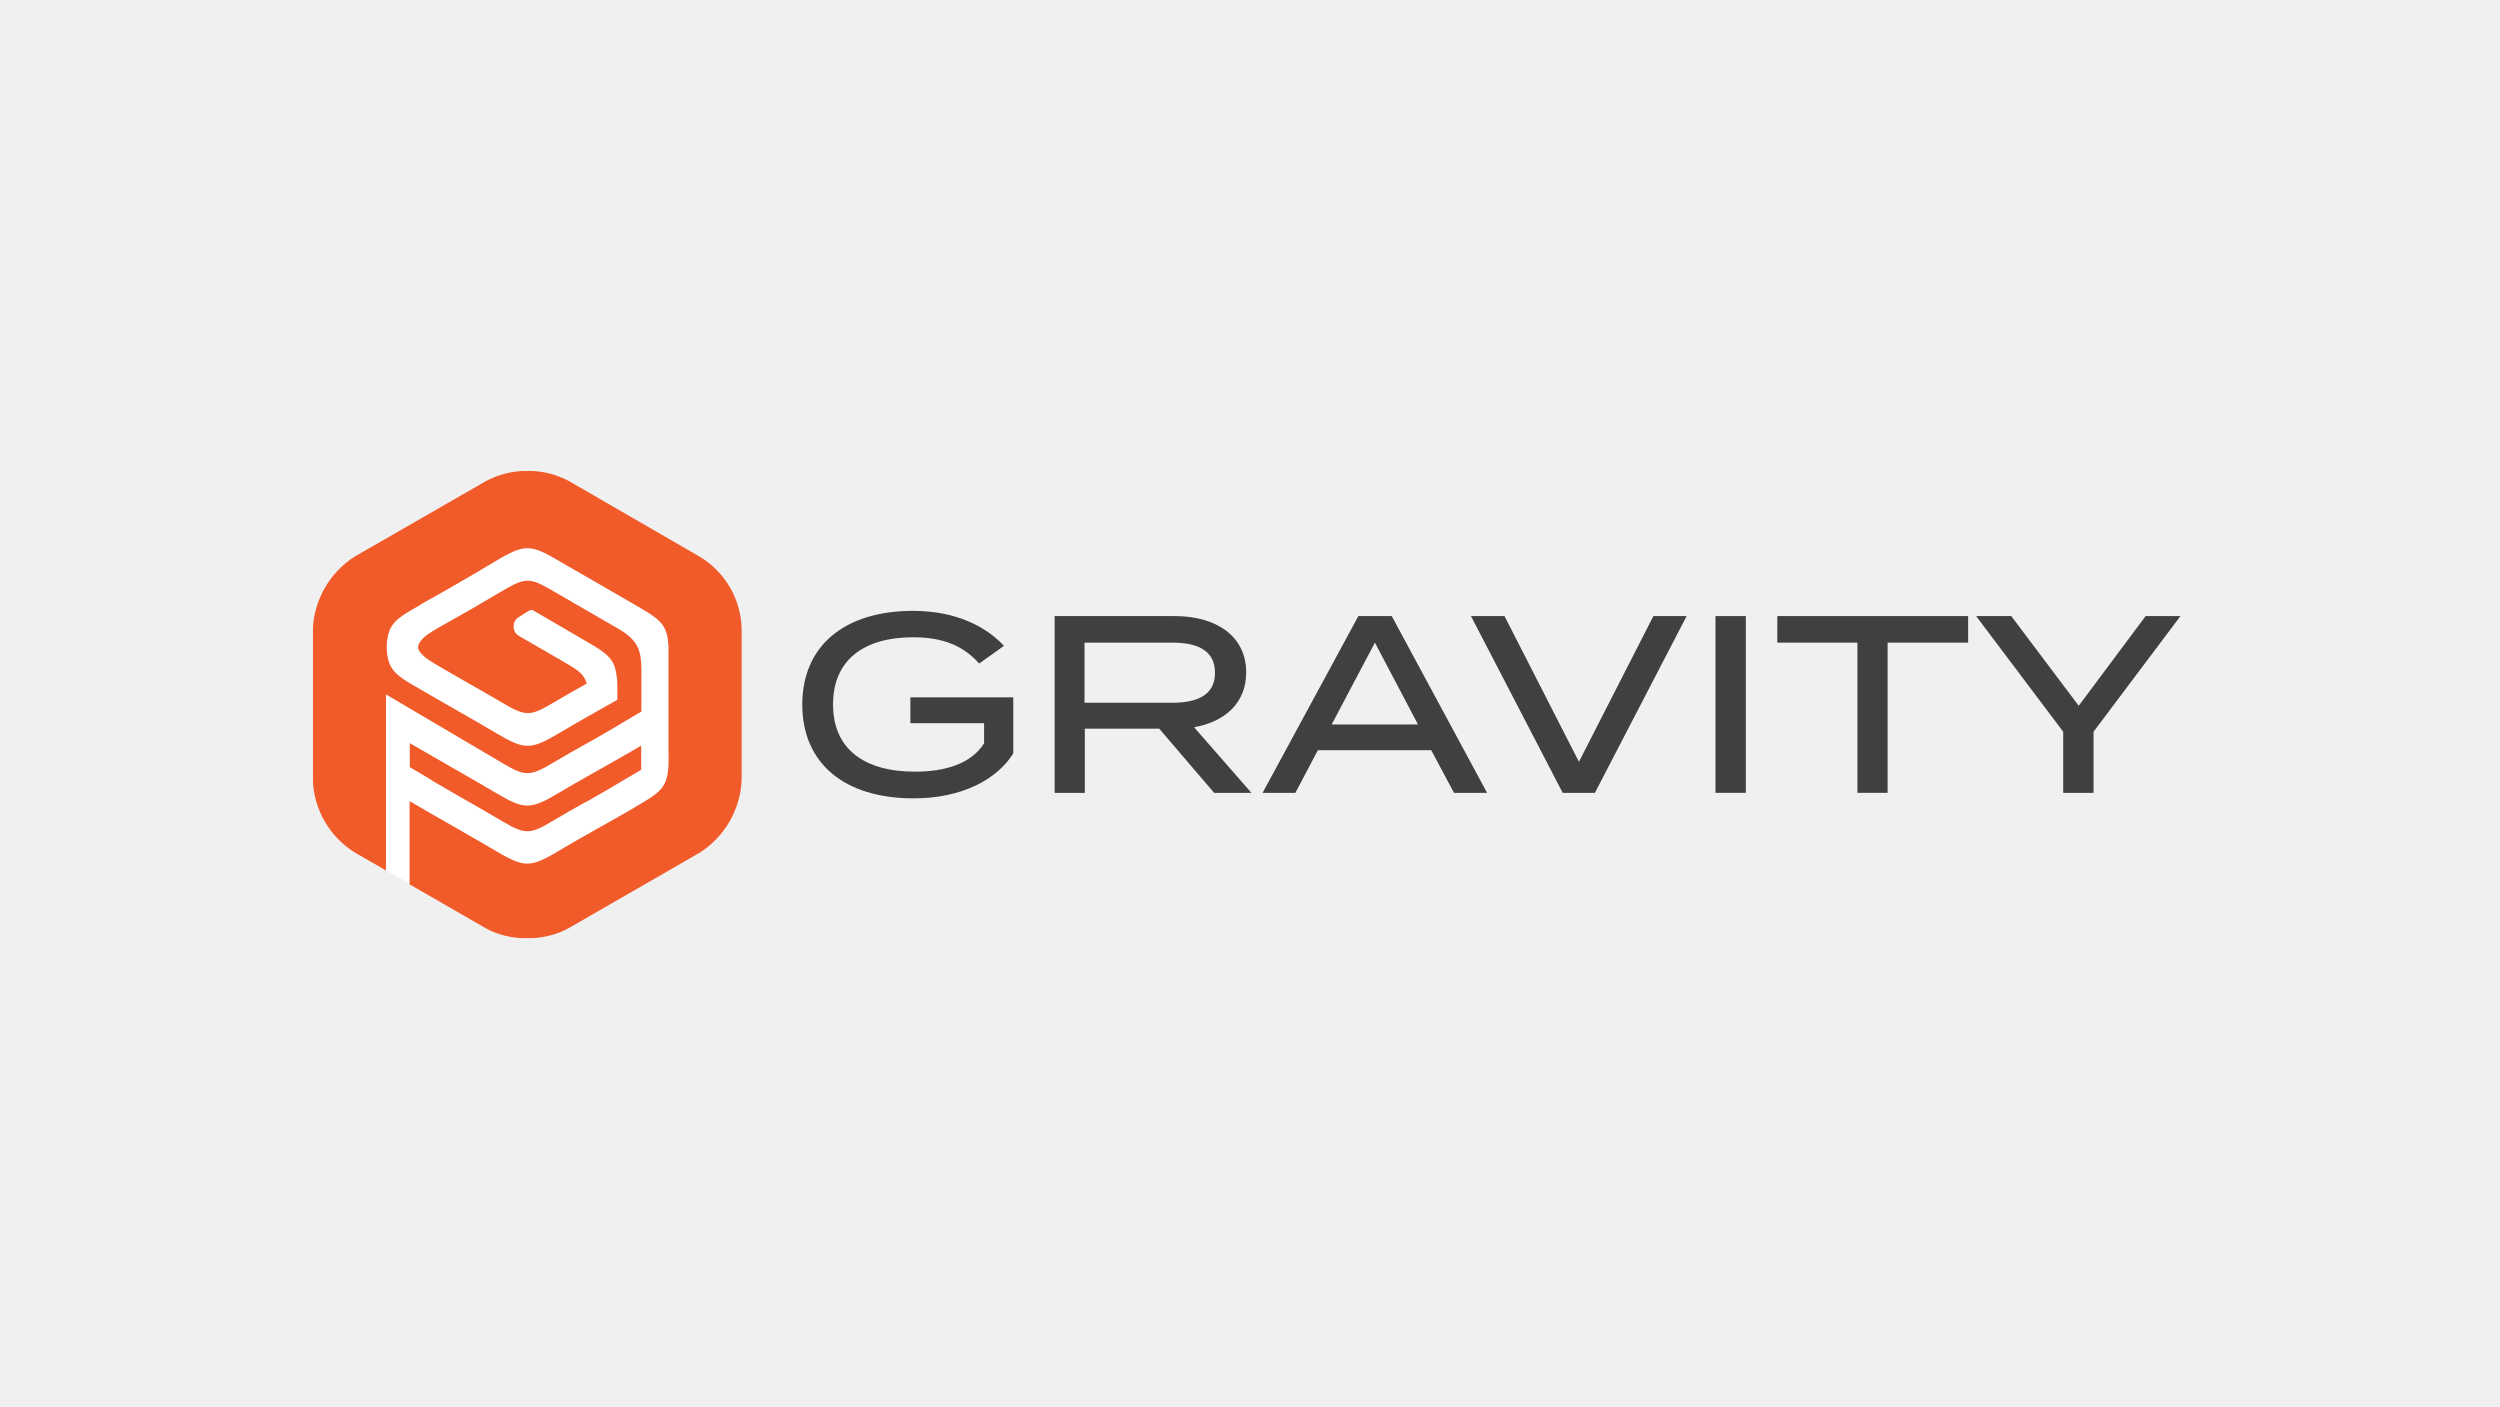
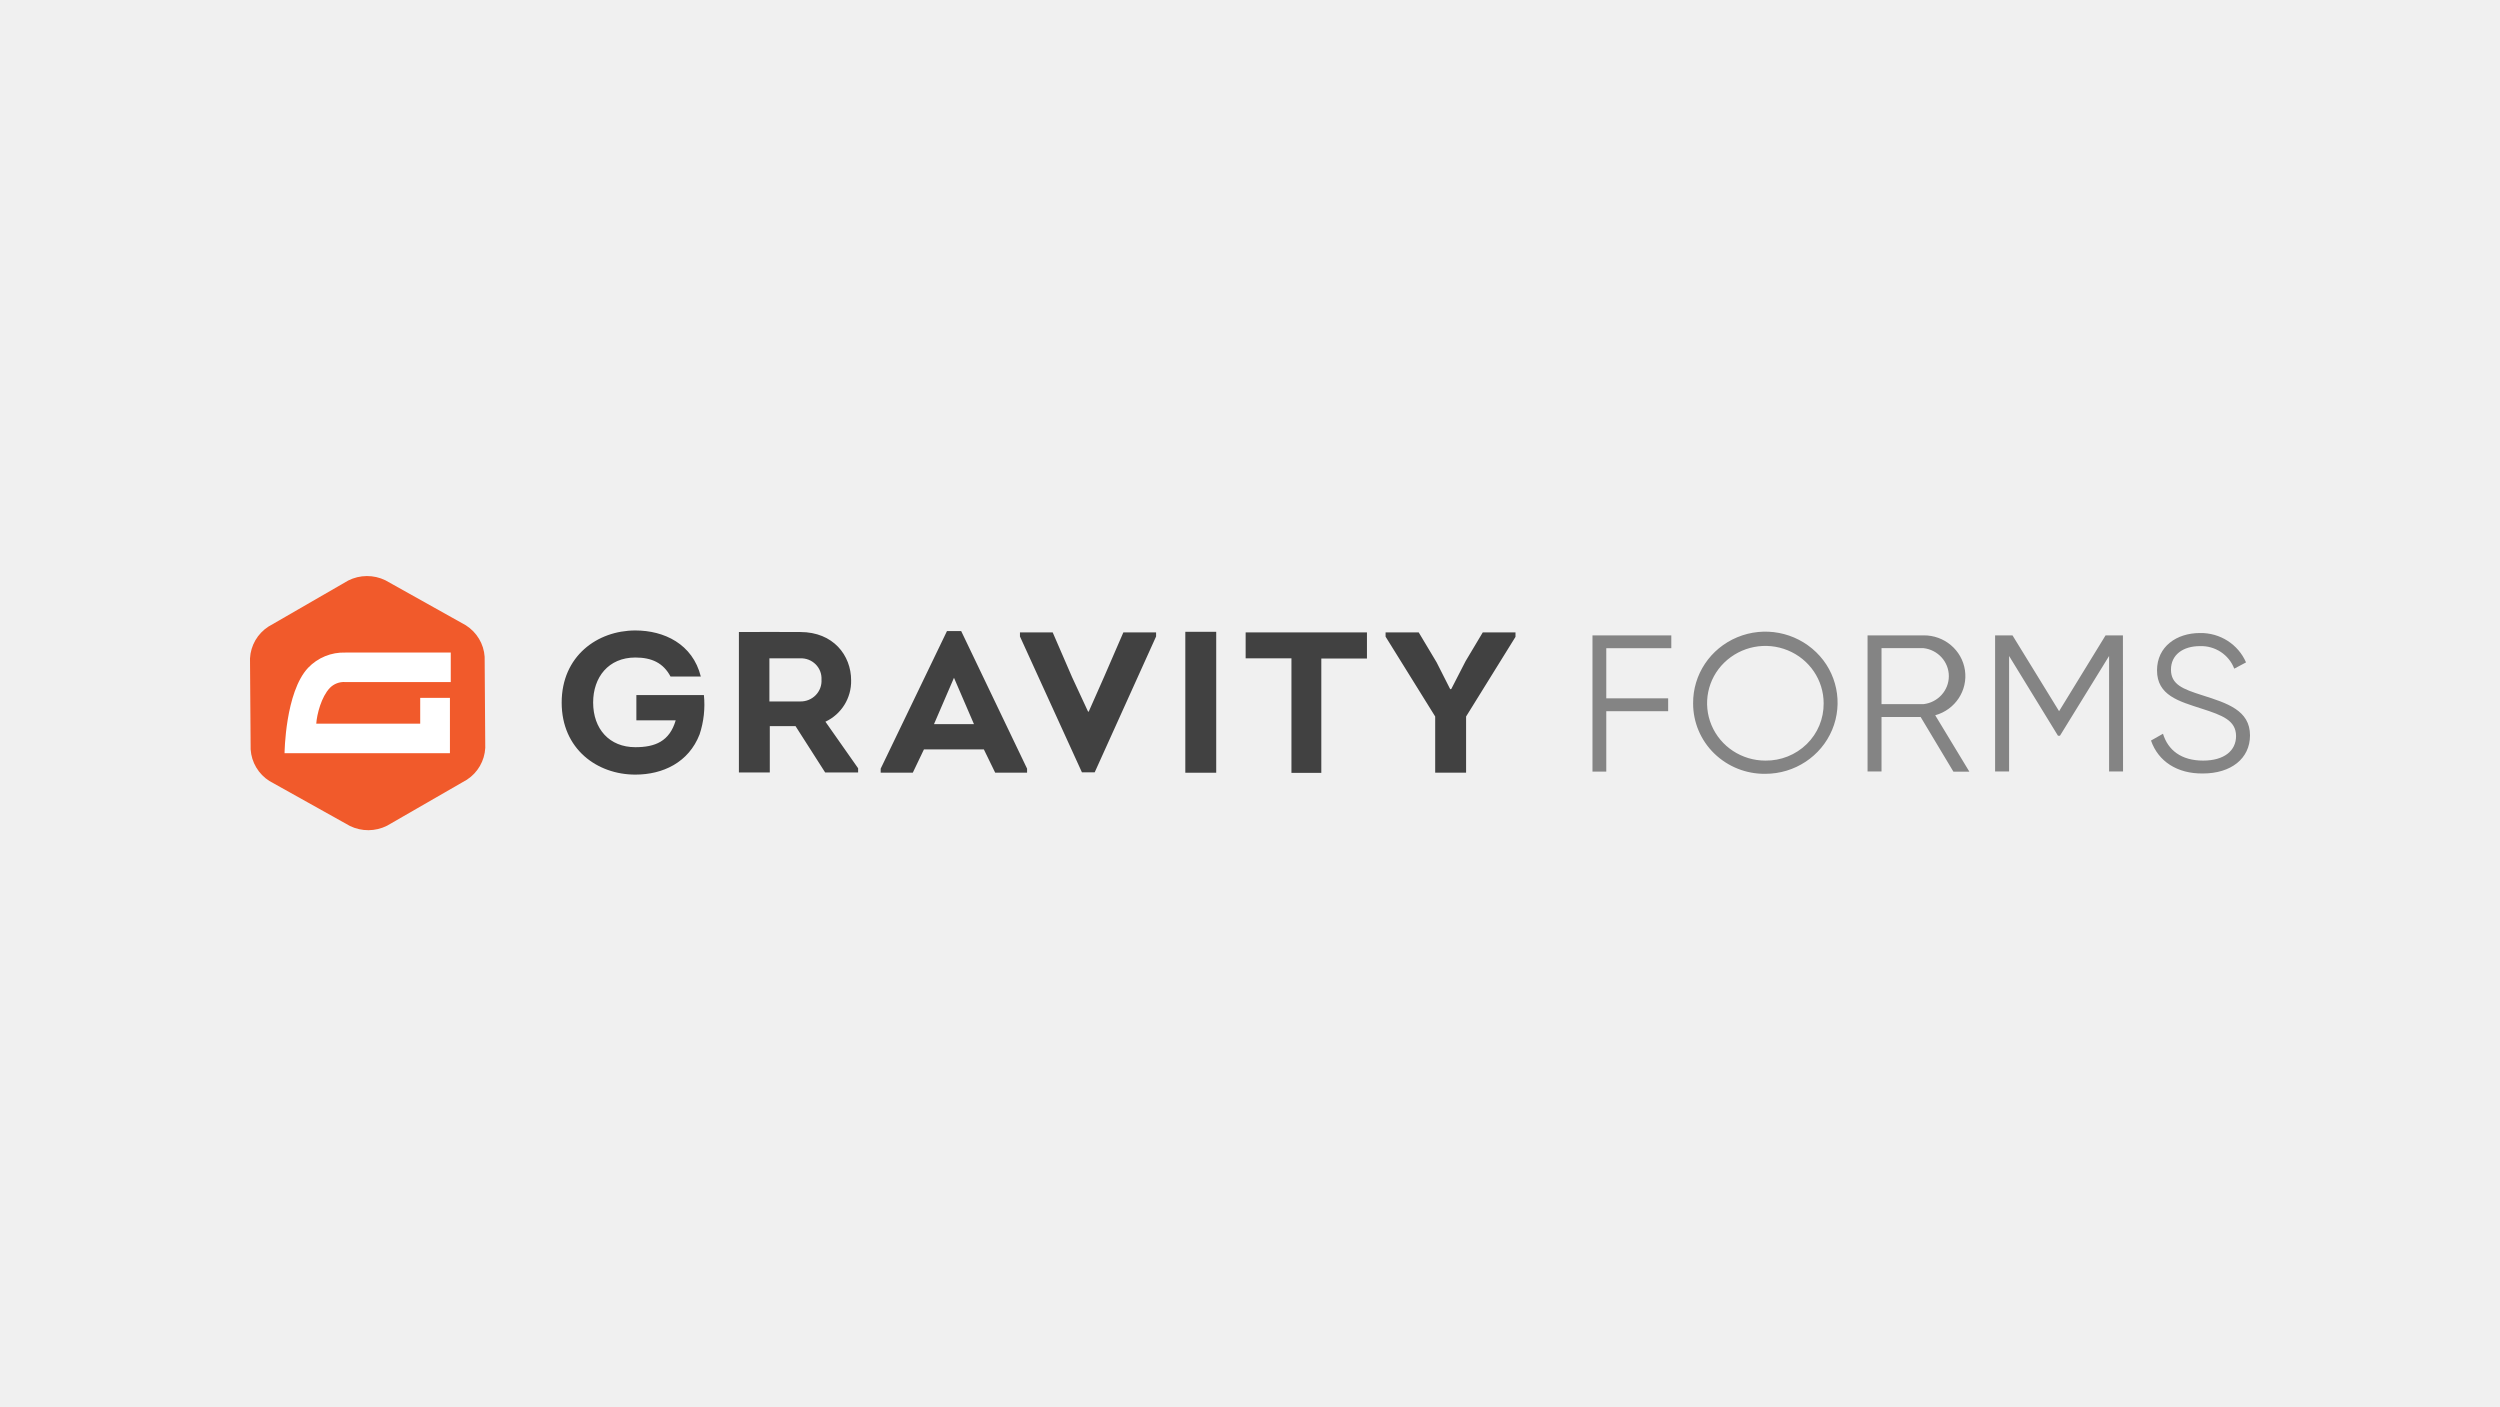
- <svg xmlns="http://www.w3.org/2000/svg" xmlns:xlink="http://www.w3.org/1999/xlink" width="640" height="360" viewBox="0 0 640 360">
-   <defs>
-     <polygon id="plugin-gravity-forms-a" points=".084 .028 109.946 .028 109.946 119.698 .084 119.698" />
-     <polygon id="plugin-gravity-forms-c" points=".084 .028 109.946 .028 109.946 119.698 .084 119.698" />
-   </defs>
-   <g fill="none" fill-rule="evenodd" transform="translate(80 120)">
-     <g fill="#404040" fill-rule="nonzero" transform="matrix(1 0 0 -1 125.196 84.527)">
-       <path d="M27.863,19.318 L46.735,19.318 L46.735,14.154 C43.428,8.99 36.964,6.91 29.014,6.91 C16.012,6.91 8.062,12.742 8.062,24.11 C8.062,35.478 15.9,41.311 28.606,41.311 C36.184,41.311 41.46,39.119 45.472,34.587 L51.824,39.119 C47.329,43.949 39.676,48.072 28.568,48.072 C10.848,48.072 0.186,39.008 0.186,24.073 C0.186,9.139 10.848,0.074 28.68,0.074 C41.088,0.074 50.078,4.941 54.202,11.591 L54.202,25.931 L27.863,25.931 L27.863,19.318 Z" transform="translate(0 .074)" />
-       <path d="M7.802,23.405 L7.802,38.785 L30.352,38.785 C36.816,38.785 41.2,36.704 41.2,31.095 C41.237,25.485 36.816,23.405 30.352,23.405 L7.802,23.405 Z M49.187,31.169 C49.187,40.531 41.422,45.583 30.909,45.583 L0.149,45.583 L0.149,0.334 L7.876,0.334 L7.876,16.755 L26.934,16.755 L40.977,0.334 L50.524,0.334 L35.85,17.126 C43.763,18.538 49.187,23.33 49.187,31.169" transform="translate(64.641 1.226)" />
-       <path d="M17.832,17.832 L28.903,38.785 L39.936,17.832 L17.832,17.832 Z M24.668,45.583 L0.149,0.334 L8.545,0.334 L14.303,11.256 L43.317,11.256 L49.15,0.334 L57.62,0.334 L33.212,45.583 L24.668,45.583 Z" transform="translate(117.877 1.226)" />
-       <polygon points="27.863 8.173 8.805 45.472 .223 45.472 23.702 .223 31.949 .223 55.428 45.472 46.921 45.472" transform="translate(171.15 1.337)" />
-       <polygon points="233.971 1.56 241.736 1.56 241.736 46.809 233.971 46.809" />
-       <polygon points="0 38.636 20.507 38.636 20.507 .186 28.234 .186 28.234 38.636 48.852 38.636 48.852 45.435 0 45.435" transform="translate(249.797 1.375)" />
-       <polygon points="43.466 45.323 26.339 22.364 9.065 45.323 .074 45.323 22.364 15.714 22.364 .074 30.129 .074 30.129 15.714 52.382 45.323" transform="translate(300.619 1.486)" />
-     </g>
-     <g transform="translate(0 .52)">
-       <mask id="plugin-gravity-forms-b" fill="#fff">
-         <use xlink:href="#plugin-gravity-forms-a" />
-       </mask>
-       <polygon fill="#FFF" fill-rule="nonzero" points="93.702 88.297 43.856 116.522 13.848 99.442 13.848 38.283 55.447 14.6 93.702 37.726" mask="url(#plugin-gravity-forms-b)" />
-       <mask id="plugin-gravity-forms-d" fill="#fff">
-         <use xlink:href="#plugin-gravity-forms-c" />
-       </mask>
-       <g fill="#F15A29" fill-rule="nonzero" mask="url(#plugin-gravity-forms-d)">
-         <path d="M99.163,22.011 L65.672,2.647 C62.404,0.886 58.741,-0.015 55.029,0.028 C51.318,-0.002 47.658,0.898 44.385,2.647 L10.727,22.011 C4.434,26.078 0.475,32.918 0.084,40.401 L0.084,79.269 C0.392,86.776 4.371,93.652 10.727,97.659 L18.807,102.312 L18.807,57.313 L18.919,57.369 L18.919,57.313 L48.871,74.978 C54.667,78.378 55.781,78.21 61.994,74.505 C64.781,72.833 67.65,71.217 70.52,69.629 L73.474,67.957 L78.015,65.31 L79.436,64.446 L83.811,61.855 L84.201,61.632 L84.201,50.515 C84.089,46.252 83.56,43.466 78.183,40.373 L60.35,30.064 C55.335,27.222 53.998,27.528 48.175,31.011 L47.729,31.262 C42.872,34.166 37.967,36.99 33.017,39.732 C30.454,41.181 28.838,42.184 27.863,43.354 C26.442,45.054 26.943,46.029 28.531,47.478 C29.284,48.147 30.287,48.815 31.624,49.595 C37.364,52.967 43.187,56.199 48.955,59.598 C54.75,62.997 55.865,62.83 62.078,59.125 C64.725,57.536 67.483,56.004 70.214,54.471 C69.601,52.298 68.18,51.128 64.976,49.289 L52.744,42.212 C51.156,41.265 50.961,38.618 52.716,37.531 L54.276,36.528 C56.004,35.441 55.948,35.413 57.035,36.054 L70.938,44.162 C74.783,46.391 76.622,47.84 77.43,50.348 C77.899,52.167 78.105,54.043 78.043,55.92 L78.043,58.623 C75.591,60.044 73.084,61.409 70.604,62.83 C68.347,64.112 66.062,65.421 63.861,66.731 C56.032,71.412 54.611,71.635 47.339,67.344 C40.373,63.22 33.352,59.32 26.414,55.252 L26.358,55.224 L25.55,54.75 C24.865,54.369 24.196,53.96 23.544,53.524 C21.343,52.047 20.145,50.766 19.532,48.871 C18.696,46.336 18.807,42.295 20.145,40.011 C21.064,38.423 22.652,37.197 25.327,35.636 L26.358,35.051 L26.414,35.023 L27.305,34.522 L27.584,34.355 L27.584,34.271 C33.742,30.844 39.704,27.417 45.75,23.795 C53.58,19.086 55.168,18.557 61.632,22.234 C68.988,26.442 76.371,30.76 83.727,34.995 L84.089,35.218 C89.523,38.339 90.888,39.927 91.139,45.082 L91.139,72.359 L91.167,72.331 L91.167,72.443 C91.222,79.325 90.554,81.247 85.65,84.257 C82.655,86.102 79.617,87.877 76.539,89.578 C72.276,92.002 67.929,94.371 63.75,96.878 C56.45,101.281 54.722,101.726 48.62,98.299 L47.227,97.491 C39.983,93.228 32.655,89.133 25.411,84.897 L24.853,84.563 L24.853,105.878 L44.302,117.079 C47.199,118.751 51.072,119.698 54.945,119.698 C58.818,119.698 62.691,118.723 65.589,117.079 L99.219,97.714 C105.512,93.647 109.471,86.807 109.862,79.325 L109.862,40.429 C109.67,32.867 105.637,25.924 99.163,22.011" />
-         <path d="M74.616,82.167 C75.759,81.526 76.873,80.857 77.96,80.189 L78.489,79.882 L84.145,76.539 L84.145,70.353 L83.755,70.576 C81.83,71.727 79.888,72.851 77.932,73.947 L70.492,78.155 C68.236,79.436 65.979,80.718 63.778,82.028 C55.948,86.709 54.527,86.931 47.255,82.641 C40.262,78.517 33.24,74.588 26.274,70.52 L25.466,70.047 L24.909,69.712 L24.909,75.87 L29.897,78.823 C30.37,79.158 30.928,79.492 31.541,79.854 L35.999,82.446 C40.289,84.897 44.58,87.349 48.843,89.857 C54.639,93.256 55.753,93.089 61.967,89.355 C64.474,87.851 67.065,86.402 69.657,84.953 C69.629,85.037 74.616,82.167 74.616,82.167" />
-       </g>
-     </g>
+ <svg xmlns="http://www.w3.org/2000/svg" width="640" height="360" viewBox="0 0 640 360" version="1.1" id="svg19">
+   <defs id="defs23" />
+   <g fill="none" id="g17" transform="matrix(2.559347,0,0,2.559347,62.45927,145.9064)">
+     <path d="m 39.146,6.053 c 2.866,0 5.732,1.34 6.55,4.611 h -3.029 c -0.72,-1.36 -1.875,-1.905 -3.52,-1.905 -2.699,0 -4.222,1.986 -4.222,4.495 0,2.67 1.638,4.475 4.221,4.475 1.978,0 3.419,-0.58 4.037,-2.686 h -3.934 v -2.53 h 6.755 a 9.471,9.471 0 0 1 -0.43,3.931 c -1.093,2.82 -3.685,4.028 -6.428,4.028 -3.811,0 -7.369,-2.55 -7.369,-7.206 0,-4.656 3.578,-7.213 7.37,-7.213 z M 61.43,19.836 v 0.423 H 58.134 L 55.17,15.623 h -2.575 v 4.636 h -3.09 V 6.209 c 2.046,0 4.093,-0.02 6.14,0 3.296,0 5.085,2.329 5.085,4.834 a 4.463,4.463 0 0 1 -2.571,4.137 l 3.27,4.656 z m -5.785,-6.682 c 0.584,0.01 1.145,-0.22 1.548,-0.636 0.403,-0.416 0.61,-0.978 0.573,-1.551 A 1.996,1.996 0 0 0 57.183,9.442 2.065,2.065 0 0 0 55.645,8.84 h -3.09 v 4.314 z m 12.368,4.796 -1.114,2.329 H 63.686 V 19.876 L 70.318,6.113 h 1.42 l 6.592,13.763 v 0.403 h -3.19 l -1.133,-2.328 h -5.994 z m 1.007,-2.529 h 3.996 L 71.018,10.785 Z M 84.5,14.16 86.022,10.72 87.959,6.25 h 3.275 v 0.403 l -6.141,13.59 H 83.816 L 77.617,6.653 V 6.25 h 3.276 l 1.936,4.47 1.605,3.46 z m 9.657,6.123 V 6.186 h 3.091 V 20.283 Z M 100.192,8.84 V 6.25 h 12.134 v 2.61 h -4.565 v 11.439 h -2.988 V 8.839 Z m 20.568,3.069 1.433,-2.787 1.715,-2.872 h 3.275 v 0.443 l -4.941,7.967 v 5.619 h -3.091 V 14.66 L 114.189,6.673 V 6.25 h 3.316 l 1.789,2.993 1.36,2.686 z" fill="#414141" id="path9" />
+     <path d="M 24.134,17.798 A 4.046,4.046 0 0 1 22.3,20.98 l -7.988,4.603 a 4.175,4.175 0 0 1 -3.717,0.024 L 2.546,21.112 A 4.045,4.045 0 0 1 0.667,17.955 L 0.602,8.848 A 4.035,4.035 0 0 1 2.44,5.67 l 7.987,-4.612 a 4.187,4.187 0 0 1 3.717,-0.024 l 8.045,4.5 c 1.1,0.697 1.8,1.867 1.883,3.153 l 0.062,9.11 z" fill="#f15a2b" id="path11" />
+     <path d="m 10.112,11.212 h 10.57 V 8.264 H 10.137 A 4.92,4.92 0 0 0 6.42,9.782 c -2.3,2.433 -2.362,8.551 -2.362,8.551 H 20.6 v -5.538 h -2.973 v 2.582 H 7.23 c 0.065,-0.963 0.511,-2.683 1.355,-3.573 a 1.97,1.97 0 0 1 1.527,-0.592 z" fill="#ffffff" id="path13" />
+     <path fill="#848484" d="m 136.264,7.825 v 5.018 h 6.19 v 1.285 h -6.19 v 6.042 h -1.38 V 6.544 h 7.885 v 1.28 z m 8.687,5.526 c -0.028,-2.881 1.714,-5.495 4.412,-6.617 a 7.313,7.313 0 0 1 7.898,1.497 7.026,7.026 0 0 1 1.598,7.756 c -1.114,2.665 -3.753,4.404 -6.682,4.405 a 7.198,7.198 0 0 1 -5.112,-2.032 6.964,6.964 0 0 1 -2.114,-5.009 z m 13.056,0 c 0.006,-2.321 -1.41,-4.418 -3.588,-5.31 a 5.9,5.9 0 0 0 -6.359,1.233 5.668,5.668 0 0 0 -1.27,6.252 c 0.9,2.145 3.027,3.544 5.387,3.544 a 5.806,5.806 0 0 0 4.138,-1.652 5.616,5.616 0 0 0 1.692,-4.067 z m 9.703,1.357 h -3.914 v 5.45 h -1.397 V 6.544 h 5.589 c 2.077,-0.028 3.854,1.464 4.152,3.487 0.299,2.023 -0.973,3.95 -2.973,4.504 l 3.414,5.639 h -1.596 l -3.276,-5.466 z m -3.914,-1.285 h 4.192 c 1.448,-0.162 2.541,-1.367 2.541,-2.8 0,-1.434 -1.093,-2.64 -2.541,-2.802 h -4.192 z m 24.158,6.735 h -1.396 V 8.606 l -4.913,7.975 h -0.2 l -4.889,-7.975 v 11.552 h -1.4 V 6.544 h 1.74 l 4.66,7.584 4.65,-7.584 h 1.736 z m 2.796,-3.093 1.2,-0.681 c 0.5,1.635 1.818,2.686 4.012,2.686 2.116,0 3.296,-0.994 3.296,-2.453 0,-1.574 -1.38,-2.082 -3.435,-2.742 -2.277,-0.738 -4.47,-1.322 -4.47,-3.83 0,-2.393 1.972,-3.735 4.29,-3.735 2.002,-0.038 3.828,1.124 4.613,2.937 l -1.179,0.628 c -0.532,-1.4 -1.916,-2.309 -3.434,-2.256 -1.679,0 -2.895,0.858 -2.895,2.353 0,1.494 1.2,1.945 3.095,2.55 2.534,0.805 4.81,1.518 4.81,4.027 0,2.332 -1.915,3.81 -4.712,3.81 -2.575,0.033 -4.47,-1.22 -5.19,-3.294 z" id="path15" />
  </g>
</svg>
